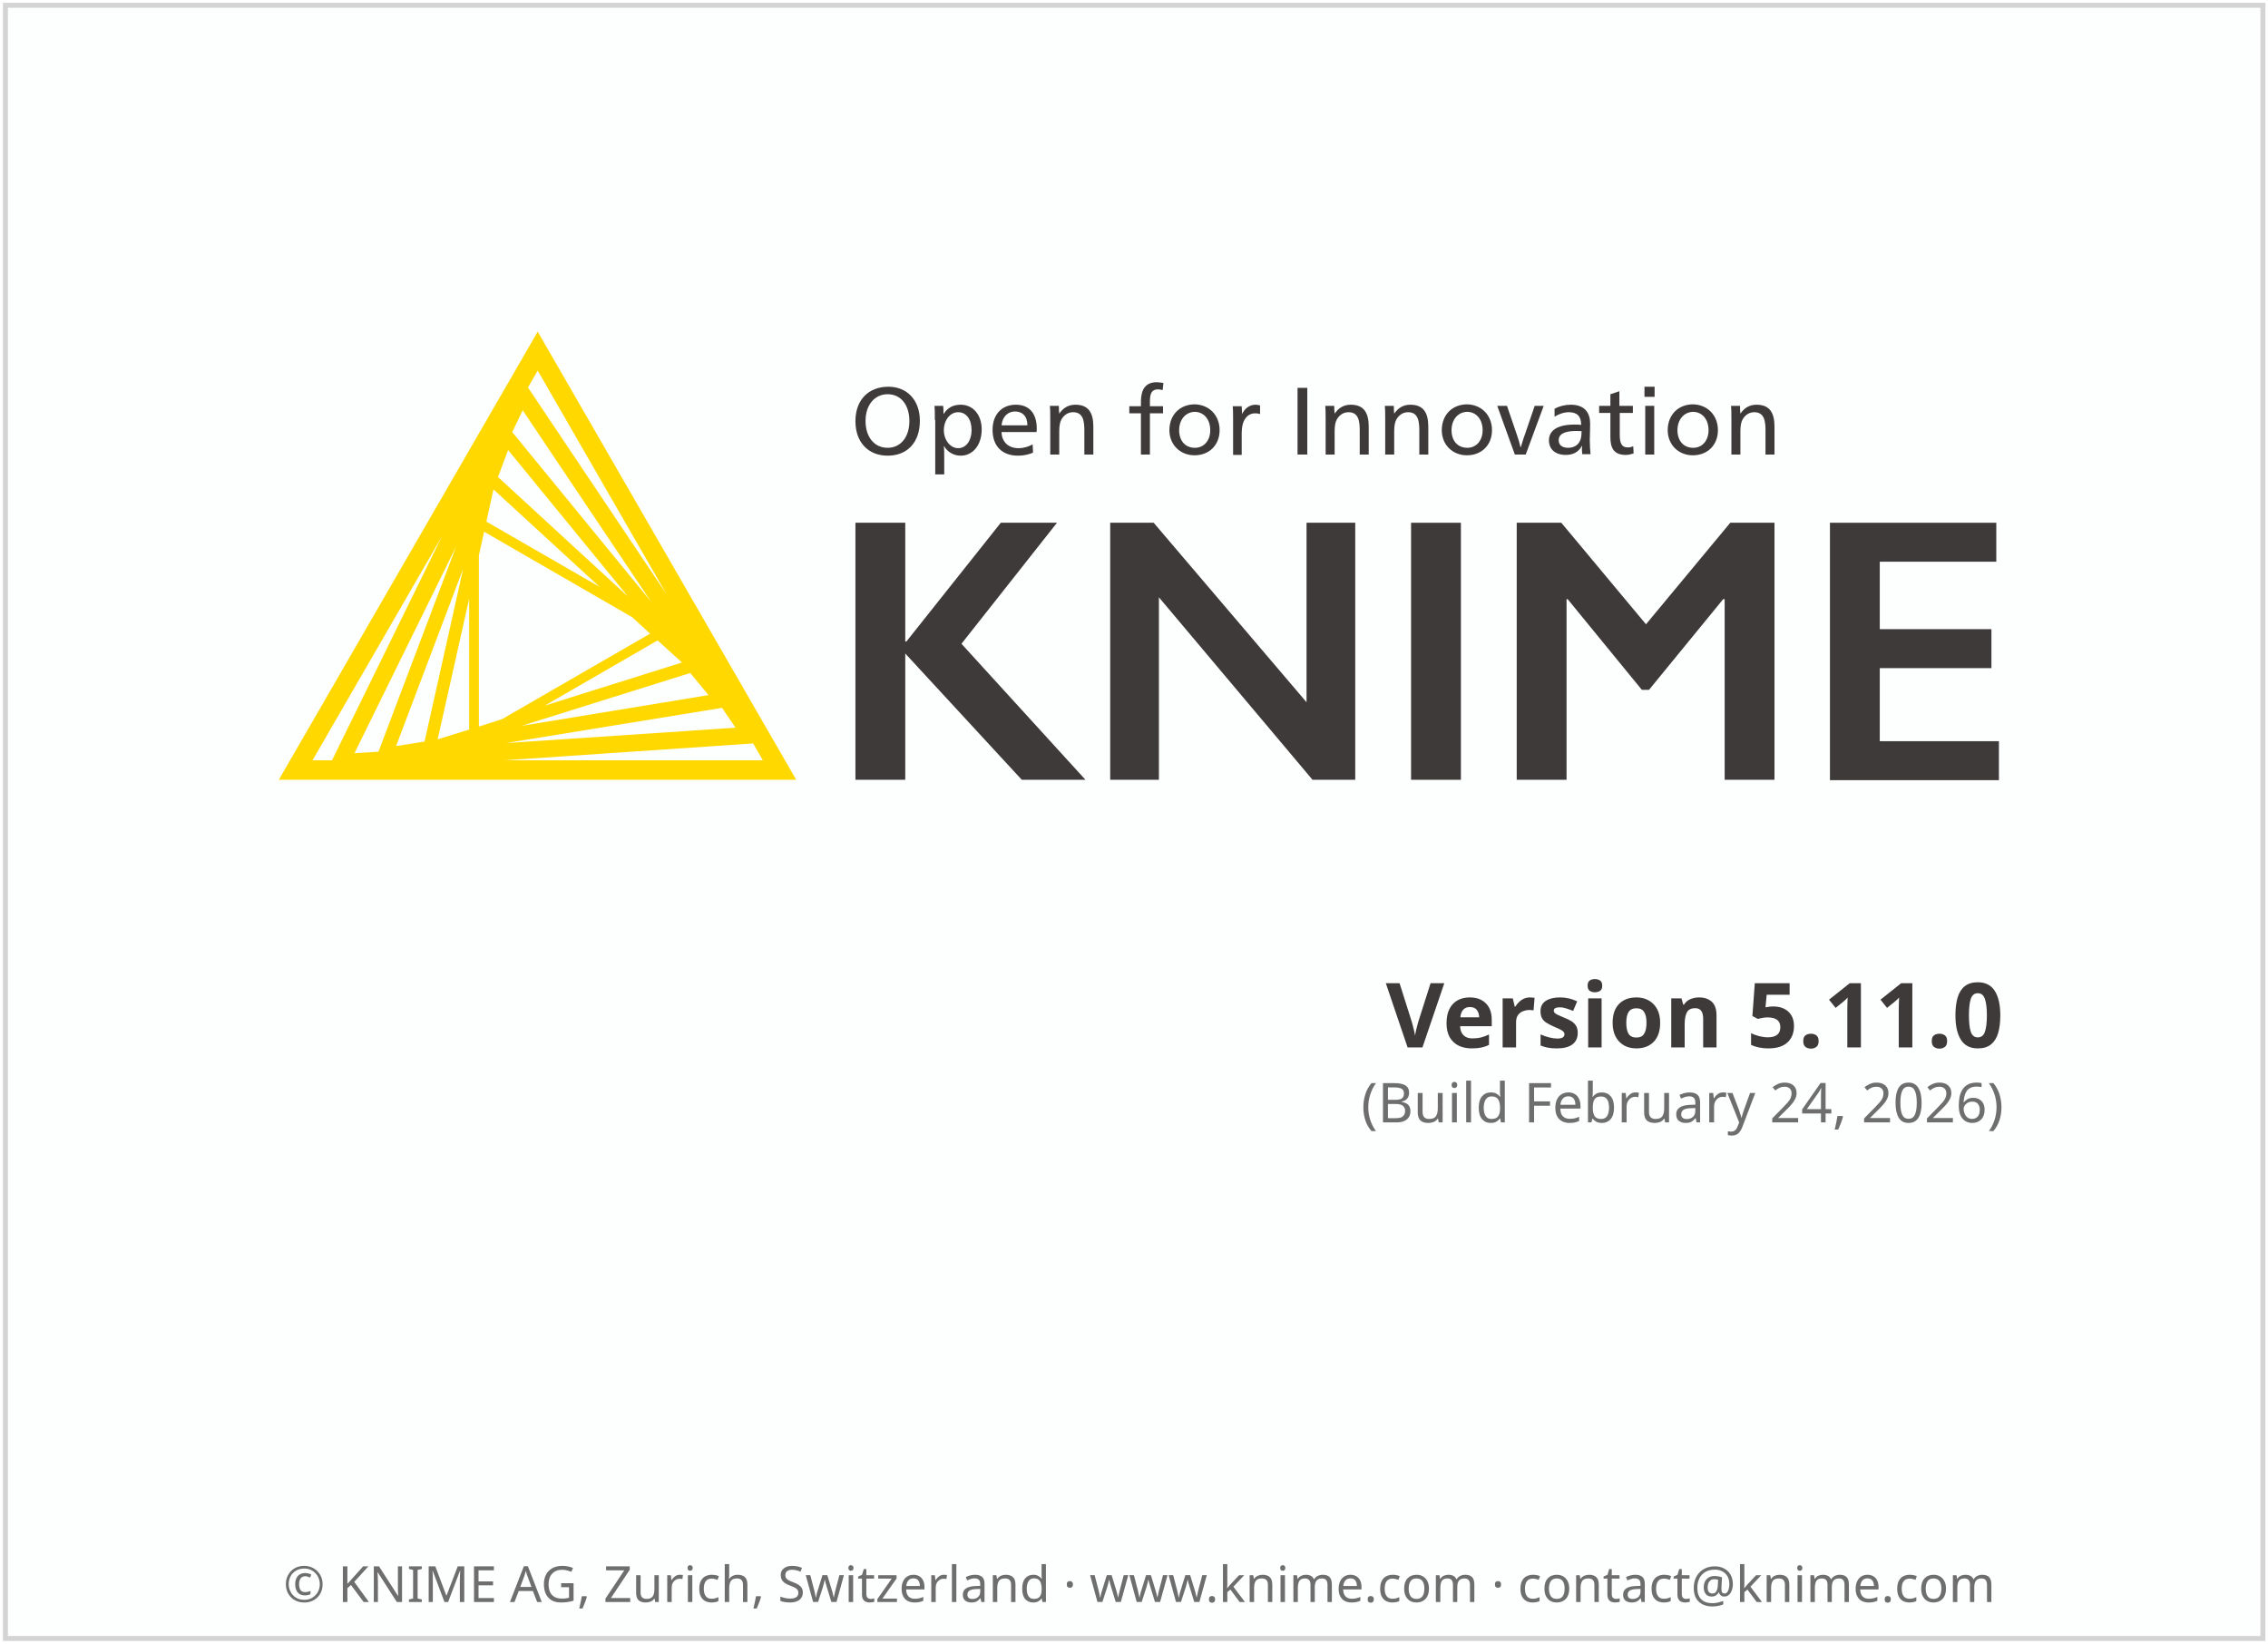
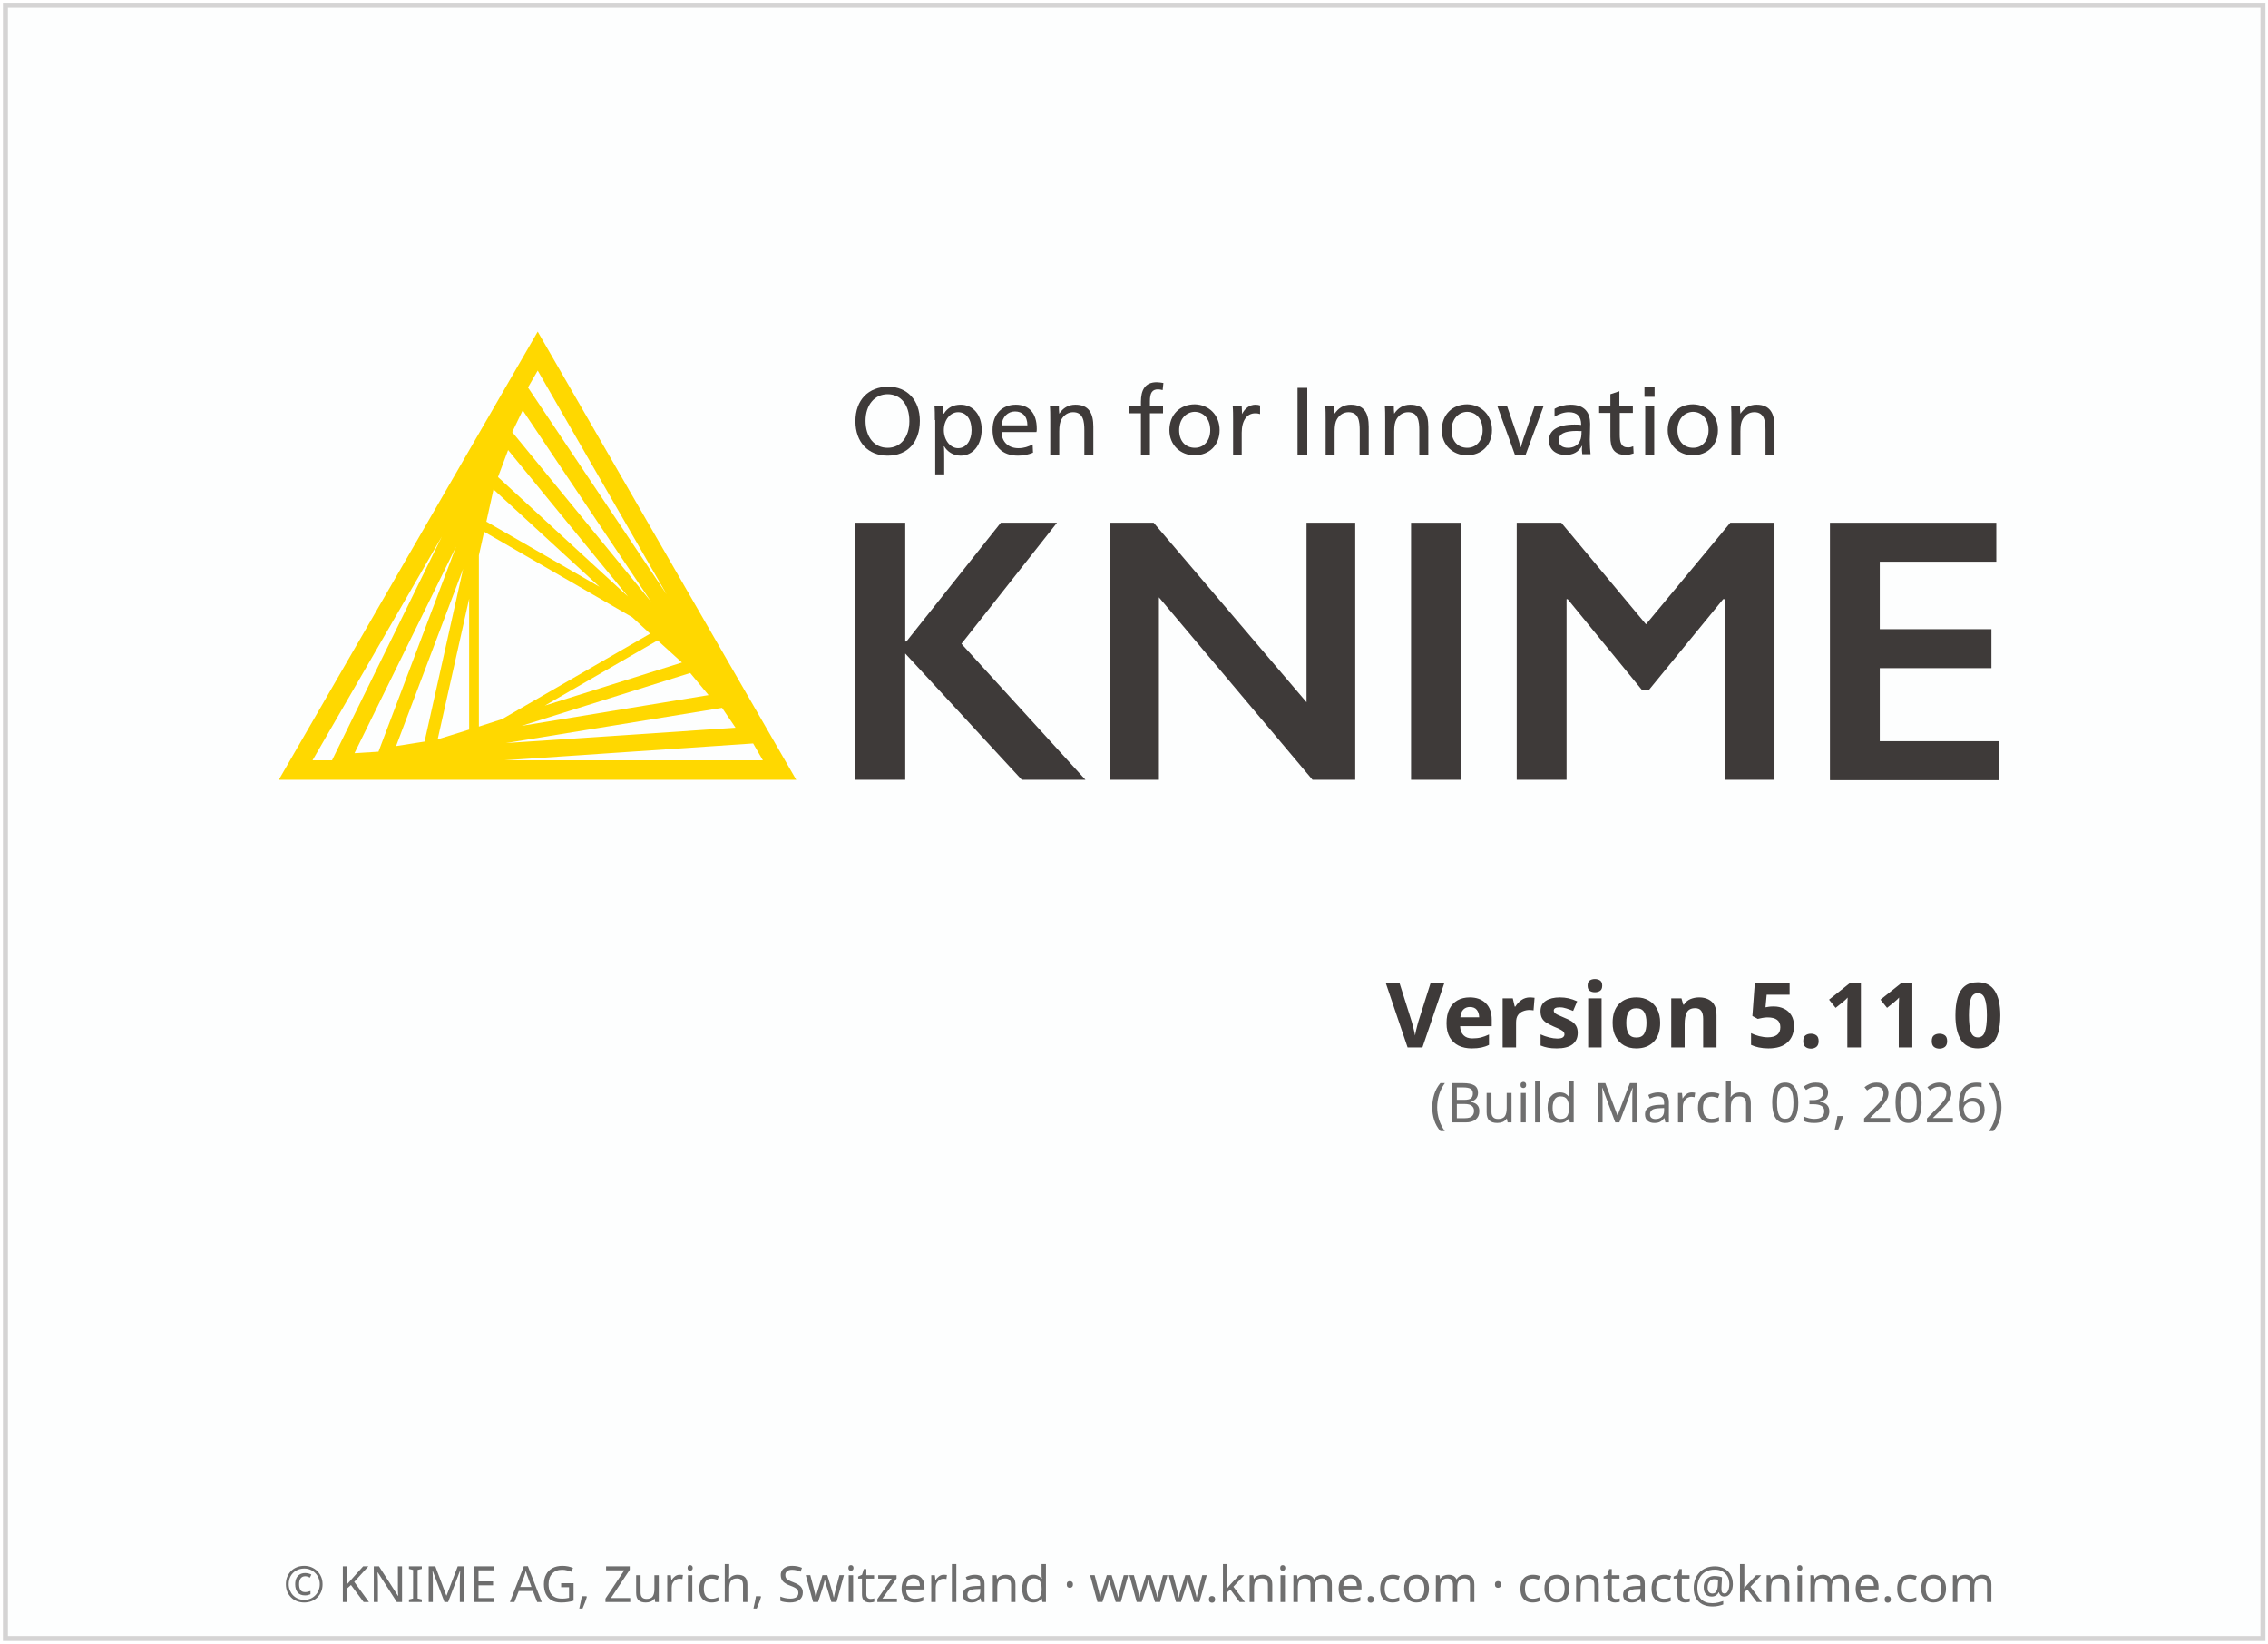
<svg xmlns="http://www.w3.org/2000/svg" height="329" width="454">
  <g transform="translate(1.086609,119.656)">
    <rect height="326.9" style="fill:#FDFEFE;stroke:#D5D4D4;stroke-width:1" width="451.9" x="0" y="-118.6" />
    <text style="text-align:center; font-size:10px;fill:#6E6E6E;font-family:sans-serif;" text-anchor="middle" width="454" x="227" y="201">© KNIME AG, Zurich, Switzerland · www.knime.com · contact@knime.com</text>
    <text id="KNIME-Version" style="font-size:18px;text-align:end;text-anchor:end;fill:#3E3A39;font-family:sans-serif;font-weight:bold" x="400" y="90">
      <tspan style="text-align:end;text-anchor:end">Version 5.11.0</tspan>
    </text>
    <text id="KNIME-Builddate" style="font-size:11px;text-align:end;text-anchor:end;fill:#6E6E6E;font-family:sans-serif" x="400" y="105">
-       <tspan style="text-align:end;text-anchor:end">(Build February 24, 2026)</tspan>
+       <tspan style="text-align:end;text-anchor:end">(Build March 03, 2026)</tspan>
    </text>
    <g transform="matrix(0.75,0,0,0.75,38,-70)">
      <path class="yellow" d="m 91.4,22.3 -69.1,119.6 138.1,0 -69,-119.6 z m -15.7,105.4 0,-45.7 1.4,-6.3 39.5,22.8 4.8,4.4 -39.5,22.8 -6.2,2 z m 2,-54.7 1.9,-8.6 28.3,26 L 77.7,73 Z m -4.6,55.5 -8.4,2.6 8.4,-37.5 0,34.9 z m 50.3,-23.8 6.5,5.9 -36.6,11.5 30.1,-17.4 z M 80.8,61.1 83.5,53.9 115.5,93 80.8,61.1 Z m -19.6,70.6 -7.6,1.2 17.9,-47.3 -10.3,46.1 z m 70.9,-18.3 4.9,5.9 -49.9,8.2 45,-14.1 z m -47.5,-64.3 2.8,-5.8 34.2,51 -37,-45.2 z m -35.7,85.3 -6.4,0.4 27.1,-55.1 -20.7,54.7 z m 91.7,-11.7 3.6,5.3 -61.3,4.1 57.7,-9.4 z m -14.8,-30.3 -37,-55.2 2.6,-4.5 34.4,59.7 z M 65.8,77 36.5,136.7 31.3,136.7 65.8,77 Z m 16.7,59.7 66.4,-4.5 2.6,4.5 -69,0 z" />
      <g class="masala">
        <g>
          <path d="m 193.4,46.1 c 0,5.7 -3.3,9.3 -8.6,9.3 -5.2,0 -8.6,-3.6 -8.6,-9.2 0,-5.7 3.5,-9.2 8.8,-9.2 5,0 8.4,3.6 8.4,9.1 z m -14.5,0 c 0,4.3 2.3,7.2 5.9,7.2 3.5,0 5.8,-2.9 5.8,-7.1 0,-4.4 -2.3,-7.2 -5.8,-7.2 -3.5,0 -5.9,2.9 -5.9,7.1 z" />
          <path d="m 197.4,45.9 c 0,-1.4 0,-2.8 -0.1,-3.8 l 2.3,0 c 0.1,0.5 0.1,1.4 0.1,2.1 l 0.1,0 c 1,-1.6 2.5,-2.4 4.5,-2.4 3.3,0 5.6,2.7 5.6,6.6 0,4.1 -2.3,7 -5.6,7 -2,0 -3.6,-1.1 -4.4,-2.5 l -0.1,0 c 0.1,0.5 0.1,2.4 0.1,3.2 l 0,4.3 -2.4,0 0,-14.5 z m 2.4,2.7 c 0,2.6 1.7,4.8 3.8,4.8 2.2,0 3.6,-2.1 3.6,-4.8 0,-2.9 -1.4,-4.8 -3.6,-4.8 -2.1,0 -3.8,2.1 -3.8,4.8 z" />
          <path d="m 215.2,49.2 c 0.1,2.6 1.9,4.2 4.5,4.2 1.5,0 2.6,-0.4 3.8,-1 l 0.1,2.2 c -1.2,0.5 -2.5,0.8 -4,0.8 -4.3,0 -6.8,-2.6 -6.8,-6.9 0,-4.1 2.5,-6.7 6.2,-6.7 3.4,0 5.6,2.1 5.6,6.4 0,0.3 0,0.7 -0.1,0.9 l -9.3,0 z m 6.9,-1.9 c 0,-2.5 -1.4,-3.7 -3.3,-3.7 -1.9,0 -3.4,1.4 -3.6,3.7 l 6.9,0 z" />
          <path d="m 230.6,44.2 c 1,-1.5 2.4,-2.4 4.3,-2.4 3.7,0 4.8,2.4 4.8,5.9 l 0,7.4 -2.4,0 0,-6.4 c 0,-2.5 -0.3,-4.9 -3,-4.9 -1.3,0 -2.4,0.7 -3.1,1.9 -0.4,0.7 -0.6,1.7 -0.6,3.2 l 0,6.2 -2.4,0 0,-9.2 c 0,-1.4 0,-2.8 -0.1,-3.8 l 2.4,0 c 0,0.5 0,1.4 0.1,2.1 l 0,0 z" />
          <path d="m 258.2,37.9 c -0.4,-0.1 -0.9,-0.2 -1.2,-0.2 -1.6,0 -2.2,0.9 -2.2,3.2 l 0,1.3 3.5,0 0,1.9 -3.5,0 0,11 -2.4,0 0,-11 -3.1,0 0,-1.9 3.1,0 0,-1.2 c 0,-3.1 1.1,-5.2 4.2,-5.2 0.6,0 1.1,0.1 1.8,0.2 l -0.2,1.9 z" />
          <path d="m 273.4,48.6 c 0,4 -2.8,6.7 -6.7,6.7 -3.8,0 -6.7,-2.8 -6.7,-6.7 0,-4.1 2.8,-6.9 6.8,-6.9 3.8,0.1 6.6,2.9 6.6,6.9 z m -10.8,0 c 0,2.9 1.7,4.7 4.2,4.7 2.4,0 4.1,-1.9 4.1,-4.7 0,-2.9 -1.7,-4.9 -4.2,-4.9 -2.4,0.1 -4.1,2.1 -4.1,4.9 z" />
          <path d="m 279.4,44.3 c 0.7,-1.5 2,-2.5 3.6,-2.5 0.5,0 0.9,0.1 1.2,0.2 l 0,2.3 c -0.3,-0.1 -0.7,-0.2 -1.3,-0.2 -2.2,0 -3.6,1.9 -3.6,5.2 l 0,5.9 -2.3,0 0,-9.2 c 0,-1.4 0,-2.8 -0.1,-3.8 l 2.4,0 c 0,0.5 0.1,1.4 0.1,2.1 l 0,0 z" />
          <path d="m 296.8,55.1 -2.6,0 0,-17.8 2.6,0 0,17.8 z" />
          <path d="m 304.1,44.2 c 1,-1.5 2.4,-2.4 4.3,-2.4 3.7,0 4.8,2.4 4.8,5.9 l 0,7.4 -2.4,0 0,-6.4 c 0,-2.5 -0.3,-4.9 -3,-4.9 -1.3,0 -2.4,0.7 -3.1,1.9 -0.4,0.7 -0.6,1.7 -0.6,3.2 l 0,6.2 -2.4,0 0,-9.2 c 0,-1.4 0,-2.8 -0.1,-3.8 l 2.4,0 c 0,0.5 0,1.4 0.1,2.1 l 0,0 z" />
          <path d="m 320,44.2 c 1,-1.5 2.4,-2.4 4.3,-2.4 3.7,0 4.8,2.4 4.8,5.9 l 0,7.4 -2.4,0 0,-6.4 c 0,-2.5 -0.3,-4.9 -3,-4.9 -1.3,0 -2.4,0.7 -3.1,1.9 -0.4,0.7 -0.6,1.7 -0.6,3.2 l 0,6.2 -2.4,0 0,-9.2 c 0,-1.4 0,-2.8 -0.1,-3.8 l 2.4,0 c 0,0.5 0,1.4 0.1,2.1 l 0,0 z" />
          <path d="m 346.1,48.6 c 0,4 -2.8,6.7 -6.7,6.7 -3.8,0 -6.7,-2.8 -6.7,-6.7 0,-4.1 2.8,-6.9 6.8,-6.9 3.8,0.1 6.6,2.9 6.6,6.9 z m -10.8,0 c 0,2.9 1.7,4.7 4.2,4.7 2.4,0 4.1,-1.9 4.1,-4.7 0,-2.9 -1.7,-4.9 -4.2,-4.9 -2.4,0.1 -4.1,2.1 -4.1,4.9 z" />
          <path d="m 352.8,50 c 0.3,0.8 0.7,2.2 0.9,3.1 l 0.1,0 c 0.3,-0.9 0.7,-2.4 1,-3.1 l 2.7,-7.9 2.4,0 -4.8,13 -2.9,0 -4.7,-13 2.6,0 2.7,7.9 z" />
          <path d="m 362.8,42.9 c 1.2,-0.7 2.8,-1.1 4.3,-1.1 3.8,0 5.2,2.2 5.2,5.1 0,1.7 -0.1,3.7 -0.1,4.2 0,1.4 0.1,3 0.2,3.9 l -2.2,0 c 0,-0.2 -0.1,-0.7 -0.1,-1.1 0,-0.3 0,-0.8 0.1,-1.1 l -0.1,0 c -0.9,1.6 -2.3,2.4 -4.3,2.4 -2.8,0 -4.5,-1.5 -4.5,-3.9 0,-2.7 2.4,-4.2 6.8,-4.2 0.5,0 1.3,0 1.8,0.1 l 0,-0.1 c 0,-2.2 -1.1,-3.3 -3.3,-3.3 -1.3,0 -2.7,0.5 -3.8,1.2 l 0,-2.1 z m 5.9,5.9 c -3.2,0 -4.8,0.8 -4.8,2.5 0,1.3 1,2 2.5,2 1.5,0 2.7,-0.7 3.2,-1.9 0.3,-0.6 0.4,-1.4 0.4,-2.6 -0.2,0.1 -0.7,0 -1.3,0 z" />
          <path d="m 380.2,42.1 3.5,0 0,1.9 -3.5,0 0,5.7 c 0,2.1 0.3,3.5 2.2,3.5 0.5,0 0.9,-0.1 1.4,-0.3 l 0.1,1.9 c -0.6,0.2 -1.3,0.4 -2.1,0.4 -3.3,0 -4.1,-2 -4.1,-4.8 l 0,-6.4 -3,0 0,-1.9 3,0 0,-3.1 2.4,-0.8 0,3.9 z" />
          <path d="m 389.5,39.7 -2.7,0 0,-2.7 2.7,0 0,2.7 z m -0.1,15.4 -2.4,0 0,-13 2.4,0 0,13 z" />
          <path d="m 406.4,48.6 c 0,4 -2.8,6.7 -6.7,6.7 -3.8,0 -6.7,-2.8 -6.7,-6.7 0,-4.1 2.8,-6.9 6.8,-6.9 3.8,0.1 6.6,2.9 6.6,6.9 z m -10.8,0 c 0,2.9 1.7,4.7 4.2,4.7 2.4,0 4.1,-1.9 4.1,-4.7 0,-2.9 -1.7,-4.9 -4.2,-4.9 -2.4,0.1 -4.1,2.1 -4.1,4.9 z" />
          <path d="m 412.4,44.2 c 1,-1.5 2.4,-2.4 4.3,-2.4 3.7,0 4.8,2.4 4.8,5.9 l 0,7.4 -2.4,0 0,-6.4 c 0,-2.5 -0.3,-4.9 -3,-4.9 -1.3,0 -2.4,0.7 -3.1,1.9 -0.4,0.7 -0.6,1.7 -0.6,3.2 l 0,6.2 -2.4,0 0,-9.2 c 0,-1.4 0,-2.8 -0.1,-3.8 l 2.4,0 c 0,0.5 0,1.4 0.1,2.1 l 0,0 z" />
        </g>
        <g>
          <path d="m 189.5,73.3 0,31.7 0.3,0 25.2,-31.7 15,0 -25.5,32.3 33.1,36.3 -17,0 -31.1,-33.7 0,33.7 -13.3,0 0,-68.6 13.3,0 z" />
          <path d="m 255.8,73.3 40.8,47.9 0,-47.9 13,0 0,68.6 -11.4,0 -41,-48.7 0,48.7 -13,0 0,-68.6 11.6,0 z" />
          <path d="m 337.8,73.3 0,68.6 -13.3,0 0,-68.6 13.3,0 z" />
          <path d="m 364.6,73.3 22.6,27.1 22.5,-27.1 11.8,0 0,68.6 -13.3,0 0,-48.2 -0.4,0 -19.8,24.2 -1.9,0 -19.8,-24.2 -0.3,0 0,48.2 -13.3,0 0,-68.6 11.9,0 z" />
          <path d="m 480.7,73.3 0,10.4 -31.1,0 0,18 29.8,0 0,10.4 -29.8,0 0,19.5 31.8,0 0,10.4 -45.1,0 0,-68.7 44.4,0 z" />
        </g>
      </g>
    </g>
  </g>
  <style type="text/css">
	.yellow {
		fill:#FFD800;
	}
	.masala {
		fill:#3E3A39;
	}
</style>
</svg>
